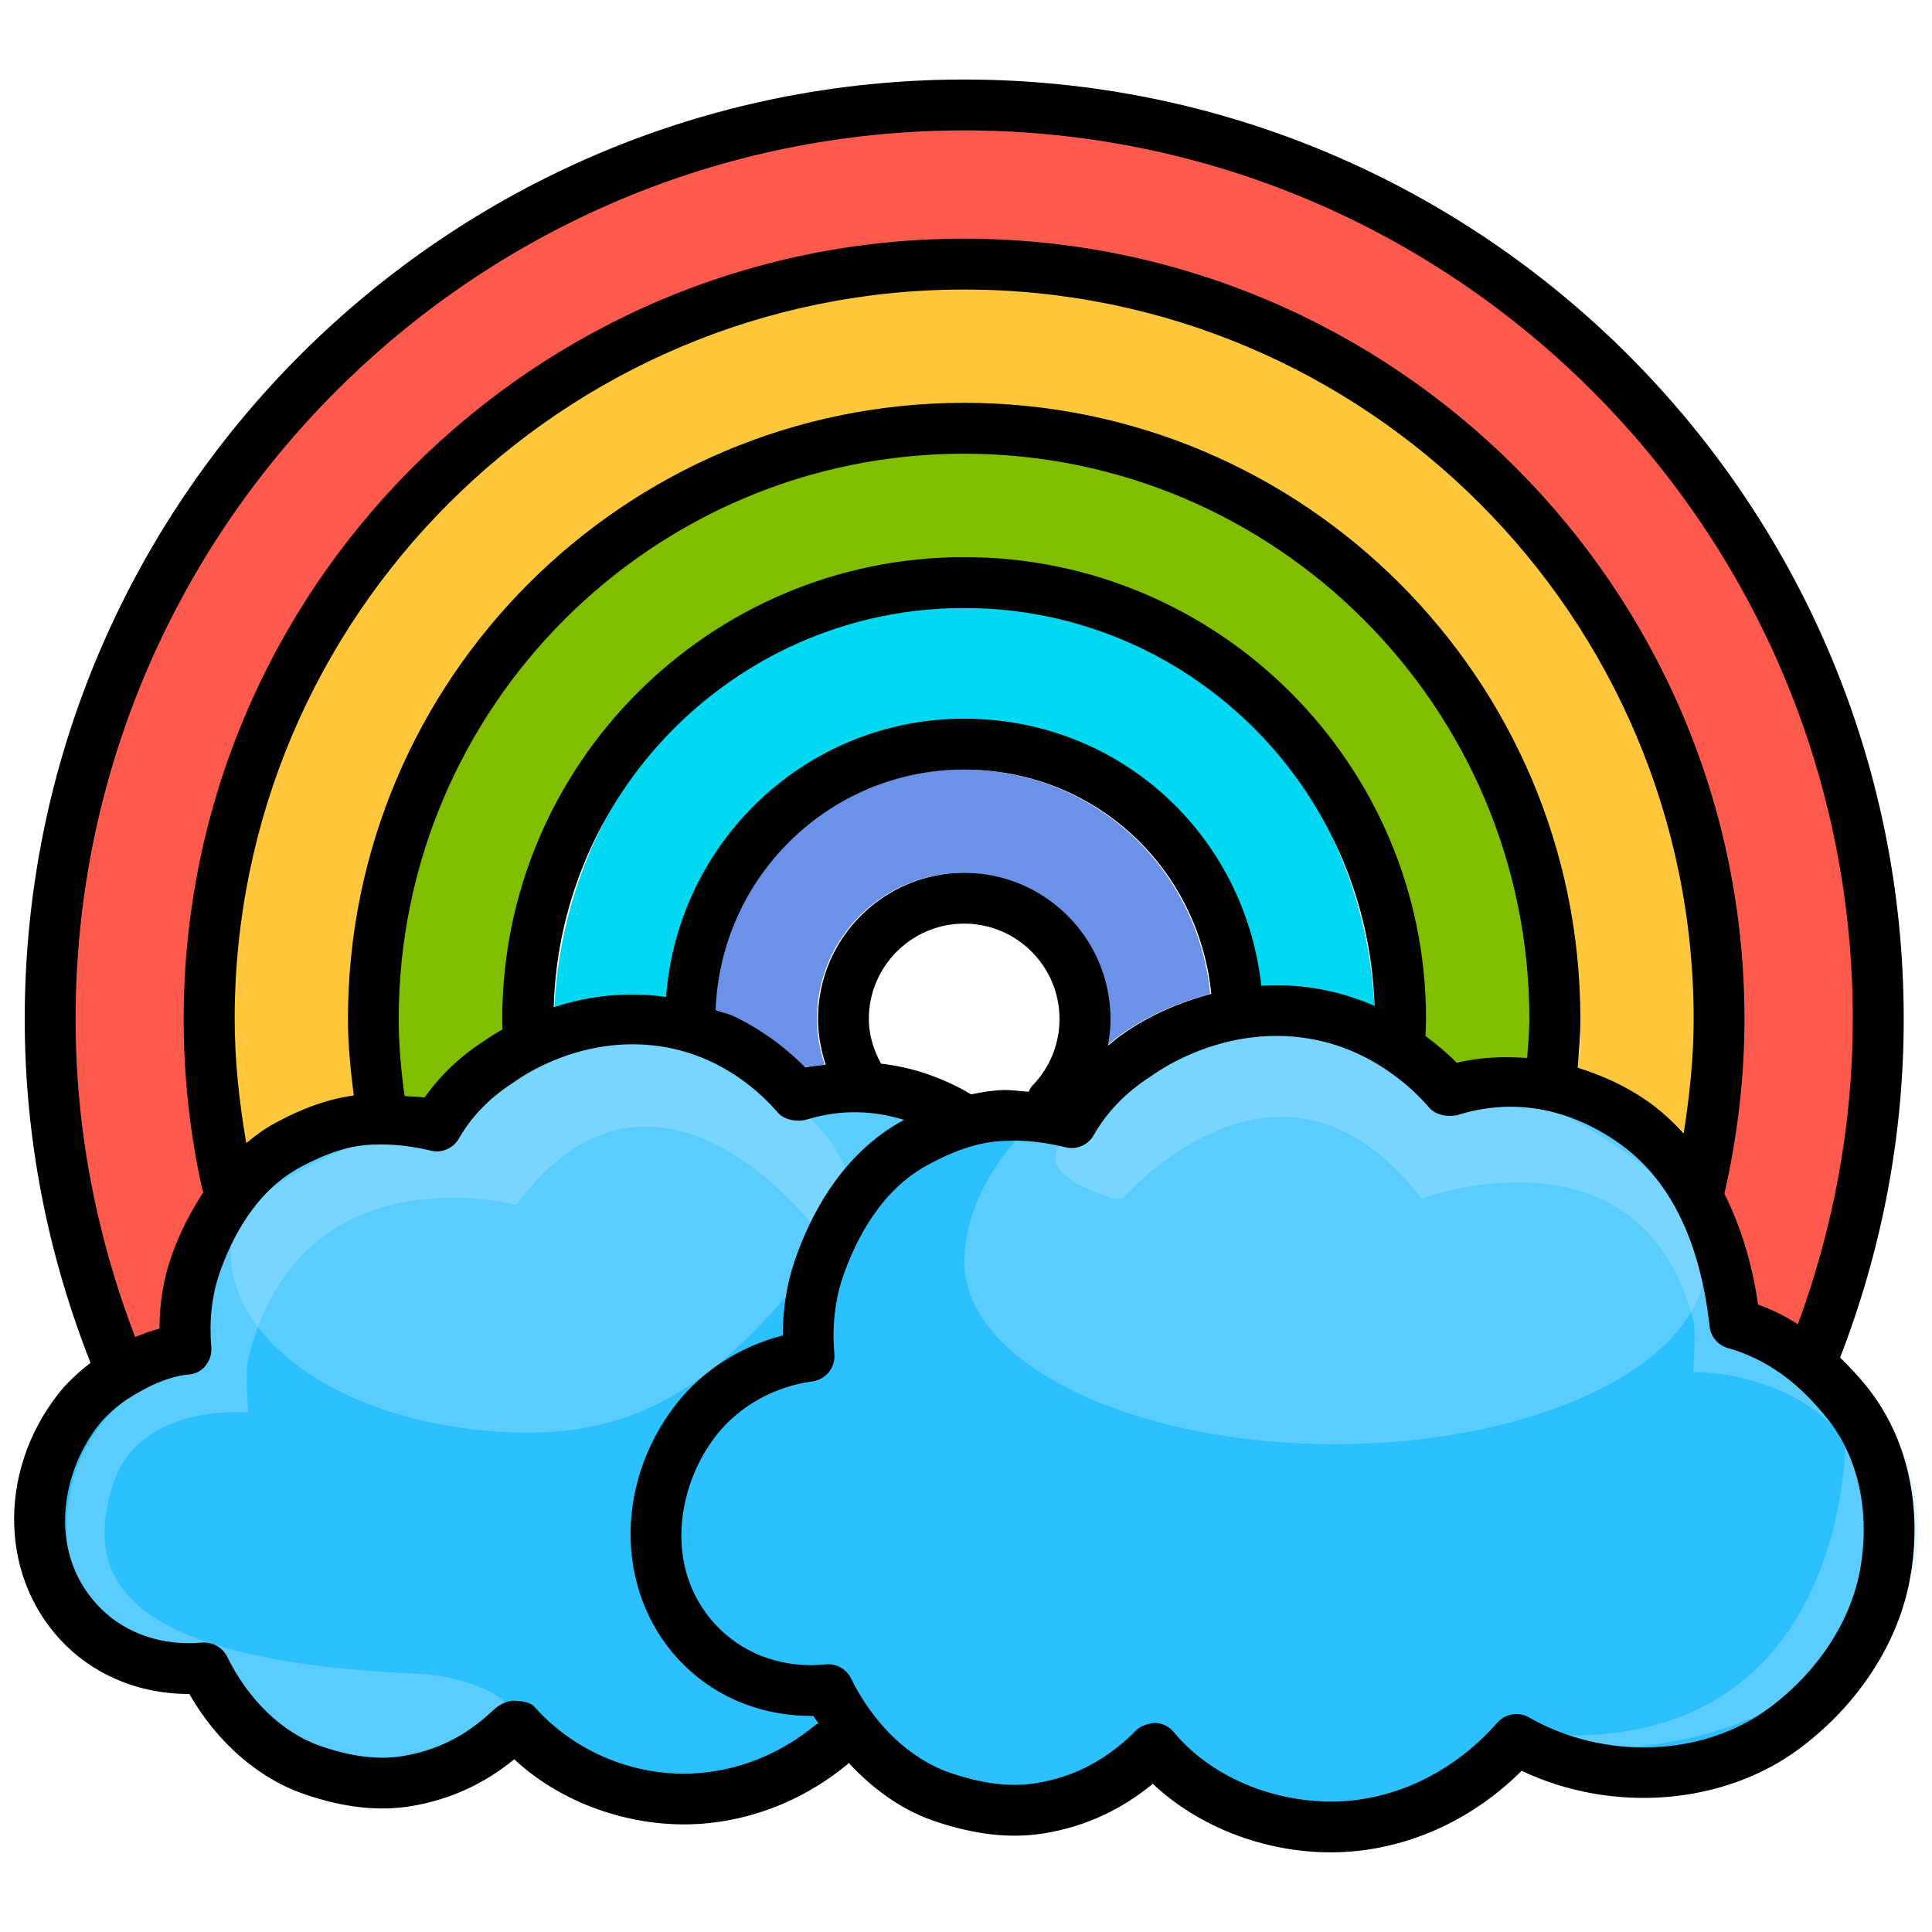
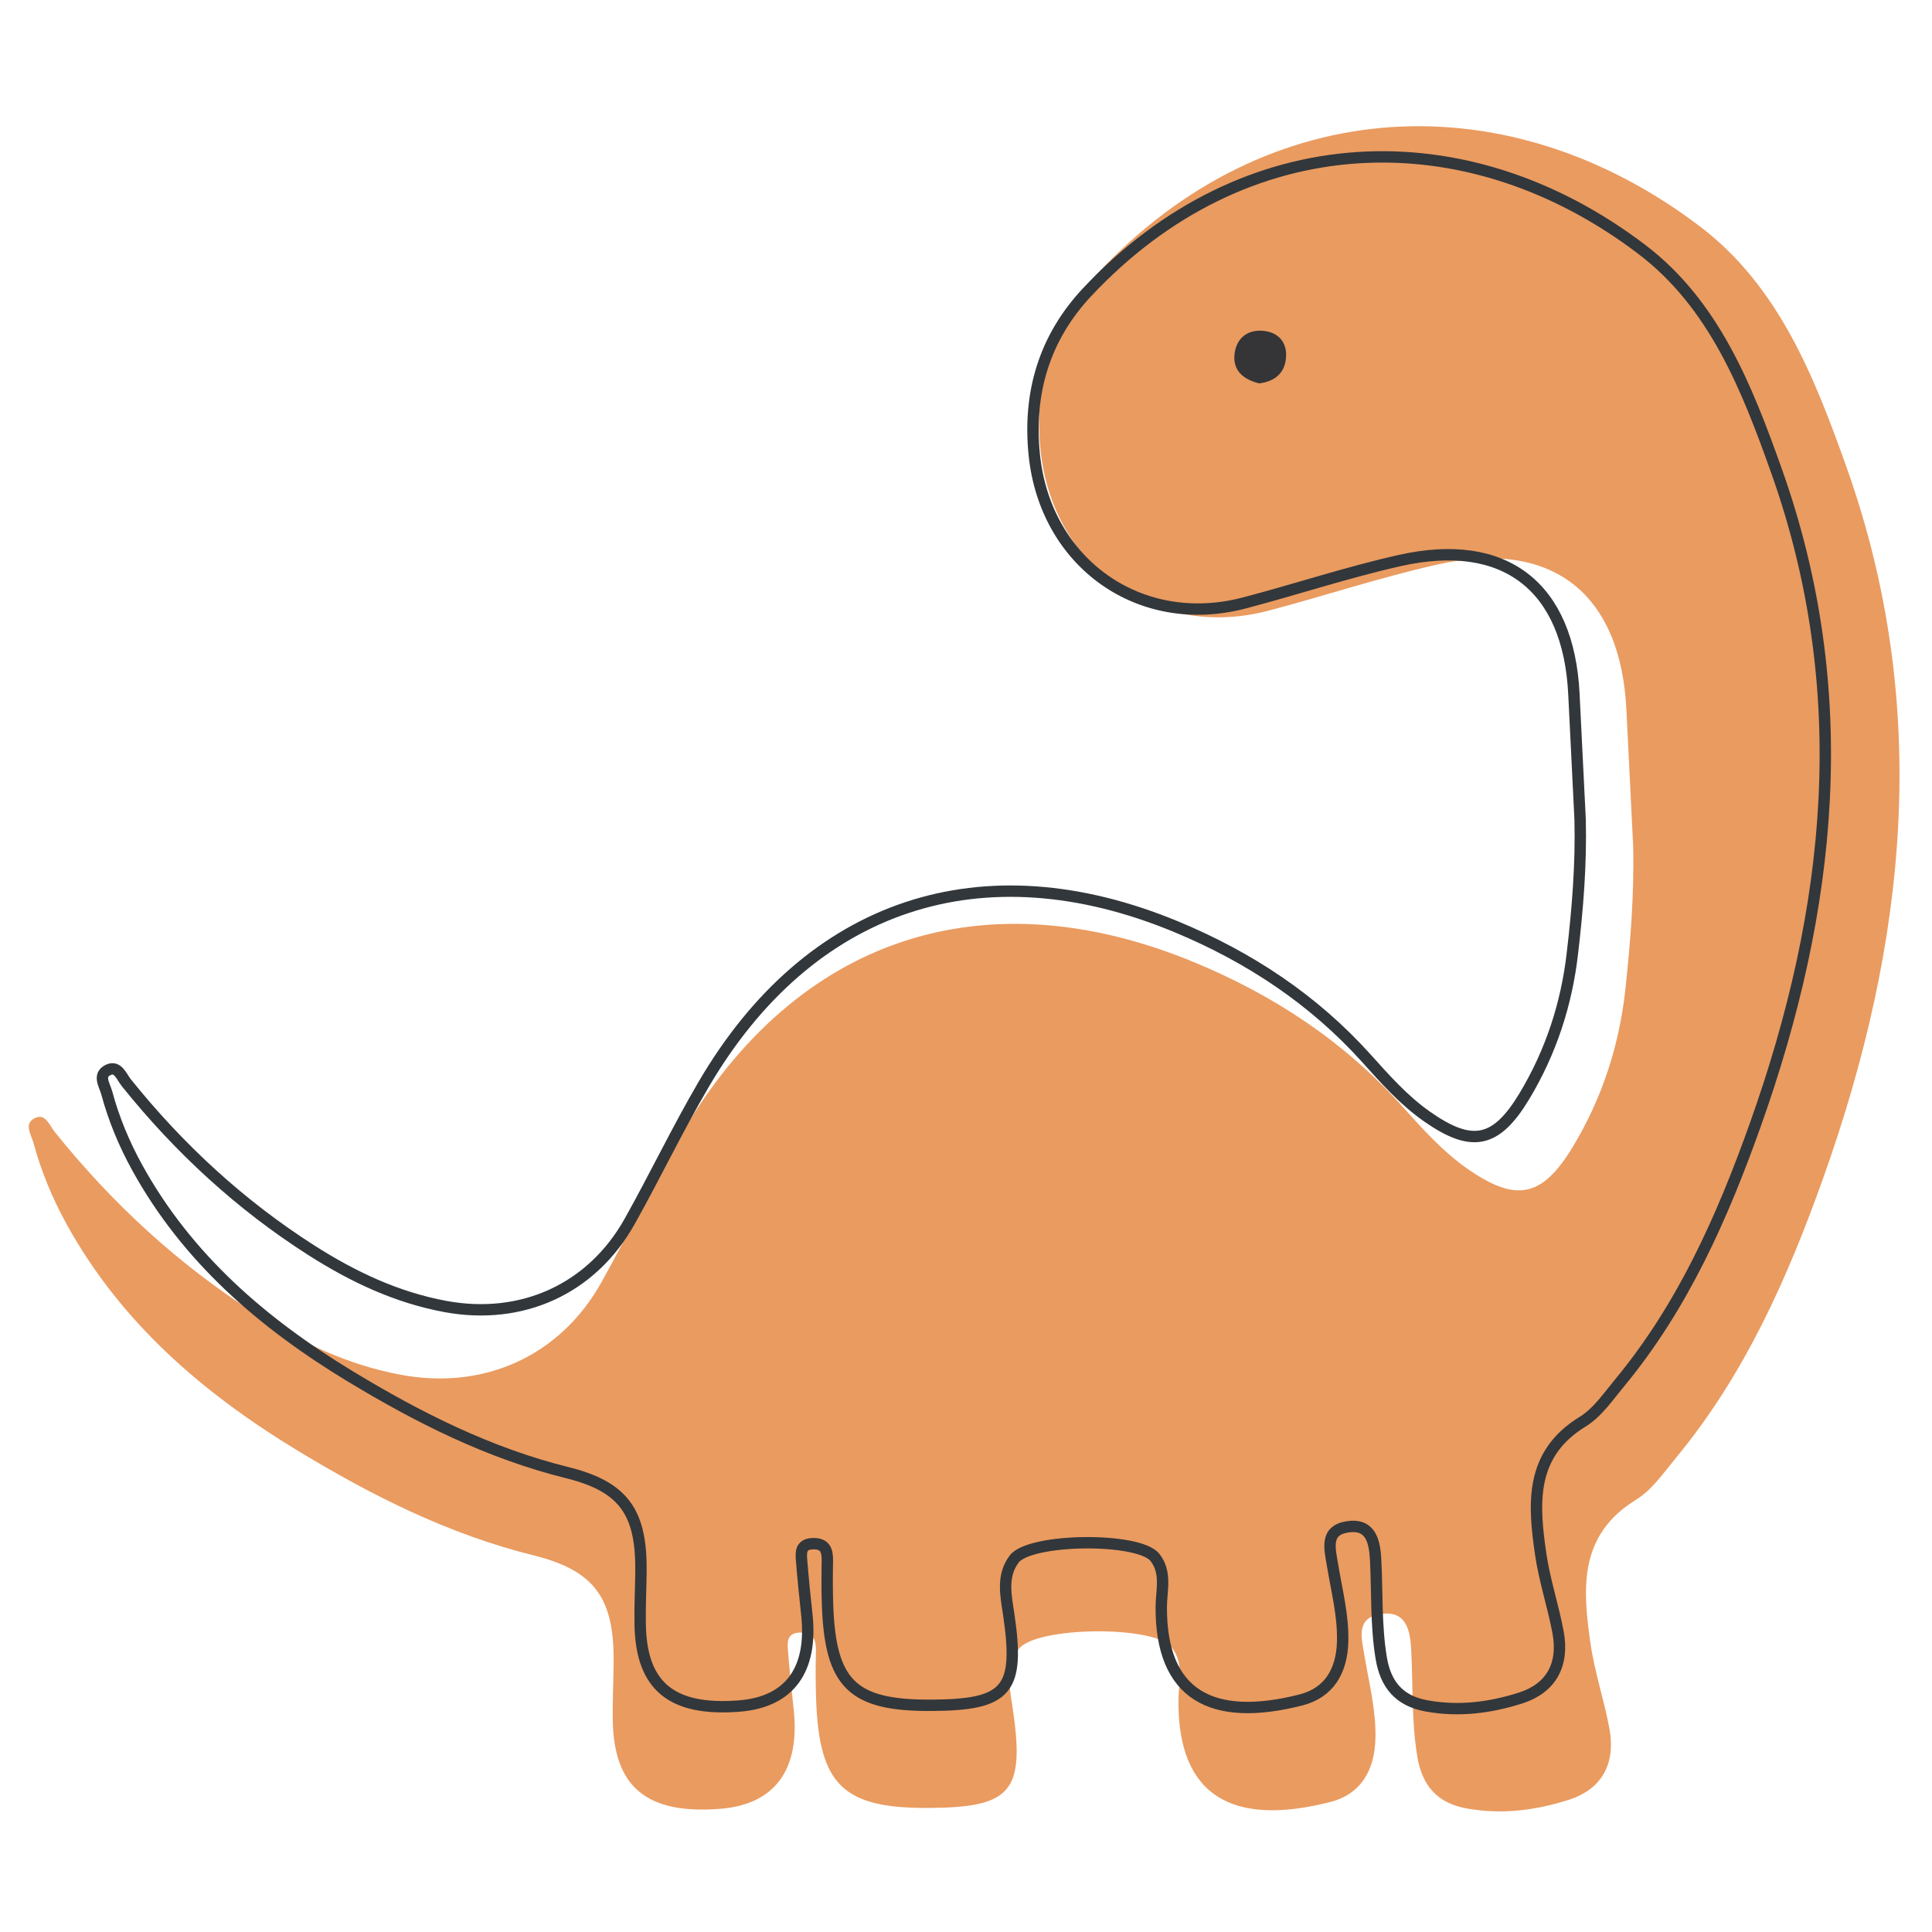
- <svg xmlns="http://www.w3.org/2000/svg" id="Layer_1" style="enable-background:new 0 0 30 30;" version="1.1" viewBox="0 0 30 30" xml:space="preserve">
+ <svg xmlns="http://www.w3.org/2000/svg" version="1.1" id="Capa_1" x="0px" y="0px" viewBox="0 0 283.46 283.46" style="enable-background:new 0 0 283.46 283.46;" xml:space="preserve" width="256px" height="256px">
  <style type="text/css">
- 	.st0{fill:#6C91E8;}
- 	.st1{fill:#82BE00;}
- 	.st2{fill:#FF5A4E;}
- 	.st3{fill:#2CC0FE;}
- 	.st4{opacity:0.33;fill:#B5E7FE;}
- 	.st5{fill:#FFC83C;}
- 	.st6{fill:#00D7F0;}
+ 	.st0{fill:#EA9B60;}
+ 	.st1{fill:none;stroke:#32373B;stroke-width:1.669;stroke-linecap:round;stroke-linejoin:bevel;stroke-miterlimit:10;}
+ 	.st2{fill:#353537;}
</style>
  <g>
-     <path class="st0" d="M14.955,13.553c-1.252,0-2.27,1.019-2.27,2.27c0,0.244,0.045,0.482,0.12,0.71   c-0.106,0.015-0.211,0.018-0.318,0.043c-0.325-0.331-0.708-0.605-1.119-0.8c-0.088-0.042-0.183-0.056-0.273-0.09   c0.074-2.071,1.771-3.736,3.86-3.736c2.014,0,3.639,1.511,3.837,3.483c-0.347,0.09-0.691,0.221-1.023,0.404   c-0.132,0.073-0.257,0.152-0.362,0.228c-0.079,0.05-0.145,0.116-0.22,0.172c0.025-0.135,0.04-0.273,0.04-0.412   C17.226,14.571,16.207,13.553,14.955,13.553z" />
-     <path class="st1" d="M14.944,8.871c-4.099,0-6.789,3.093-6.789,7.192c0,0.056,0.248,0.192-0.609,0.153   c-0.105,0.061-0.232,0.574-0.316,0.635c-0.381,0.243-0.686,0.106-0.937,0.463c-0.104-0.018-0.216-0.014-0.322-0.024   c-0.056-0.409-0.094-0.824-0.094-1.239c0-5.017,4.082-9.099,9.099-9.099s9.098,4.082,9.098,9.099c0,0.212-0.021,0.419-0.035,0.627   c-0.373-0.027-0.75-0.016-1.134,0.076c-0.155-0.159-0.783-0.233-0.96-0.366c0.003-0.09-0.154-0.077-0.154-0.168   C21.79,12.121,19.043,8.871,14.944,8.871z" />
-     <path class="st2" d="M1.033,16.219c0-7.79,6.338-14.484,14.127-14.484c7.79,0,14.127,6.694,14.127,14.484   c0,1.674-0.303,3.301-0.872,4.853c-0.104-0.064-0.208-0.126-0.318-0.18c-0.104-0.049-0.208-0.095-0.315-0.133   c-0.586-0.394-1.05-1.462-1.302-1.971c0.207-0.904,0.37-1.762,0.37-2.703c0-6.841-4.849-12.272-11.689-12.272   c-6.841,0-11.972,5.766-11.972,12.607c0,0.915-0.042,1.216,0.154,2.098c0.004,0.016,0.236,0.232,0.241,0.247   c-0.202,0.307-0.723,1.676-0.858,2.067c-0.12,0.349-0.356-0.089-0.357,0.31c-0.133,0.035-0.261,0.083-0.387,0.134   C1.362,19.662,1.033,17.966,1.033,16.219z" />
-     <path class="st3" d="M13.98,17.091c0,0-0.58-0.609-2.053,0c0,0-2.703-2.972-5.47,0.473c0,0-3.904-0.002-3.927,3.647   c0,0-4.936,2.797,0.928,5.045c0,0,1.772,3.282,4.628,0.657c0,0,3.35,2.689,5.137-0.132c0,0,2.637,3.239,4.483,0.413   c0,0,3.257,3.329,5.667-0.328c0,0,6.272,3.127,5.913-4.174c0,0-0.814-2.253-2.197-2.112c0,0-1.582-4.999-5.018-3.734   c0,0-2.818-2.467-5.349,0.622C16.721,17.468,14.464,16.842,13.98,17.091z" />
-     <path class="st4" d="M17.438,18.61c0,0,2.439-2.849,4.636,0c0,0,3.409-1.264,4.218,1.89c0.05,0.196,0,0.804,0,0.804   s1.507-0.031,2.363,1.052c0,0,0.07,4.97-4.793,4.568c0,0,1.242-1.104-0.259,0.227l0.586-0.03c0,0,3.813,0.525,5.543-2.785   c0,0,0.615-2.734-2.536-3.971c0,0-1.581-5.024-4.814-3.298c0,0-2.844-3.084-5.507,0.402c0,0-1.335,0.582,0.411,1.142" />
-     <path class="st4" d="M12.708,19.132c0,0-2.494-3.387-4.691-0.423c0,0-3.354-0.892-4.162,2.389c-0.05,0.204,0,0.837,0,0.837   s-1.705-0.176-2.109,1.141c-0.402,1.314-0.064,2.718,4.815,2.918C7,26.012,9.146,26.432,7.015,27.526c0,0-0.272-0.228-0.368-0.187   c-1.431,0.613-3.132-0.601-5.468-2.612c0,0-0.826-2.35,1.444-3.41c0,0-0.689-3.609,4.52-4.097c0,0,1.135-2.499,7.8,0.401   c0,0-1.02,0.432-2.084,1.51" />
-     <path class="st4" d="M26.48,19.593c0,1.564-2.576,2.832-5.753,2.832s-5.753-1.268-5.753-2.832s1.852-3.652,5.025-3.501   C22.716,16.221,26.48,18.029,26.48,19.593z" />
-     <path class="st4" d="M12.861,19.434c-1.005,0.979-2.077,2.812-4.639,2.812s-4.639-1.259-4.639-2.812   c0-0.936,1.392-1.408,2.853-2.08c0.964-0.444,1.812-1.291,2.831-1.291C11.829,16.063,14.135,18.192,12.861,19.434z" />
-     <path class="st5" d="M15.161,6.431c-5.276,0-9.569,4.292-9.569,9.569c0,0.398,0.041,0.794,0.09,1.187   c-0.386,0.052-0.78,0.188-1.218,0.426c-0.16,0.086-0.737,0.632-0.88,0.75c-0.109-0.634-0.148-1.906-0.148-2.555   c0-6.246,5.479-11.666,11.725-11.666c6.246,0,11.328,5.613,11.328,11.859c0,0.598-0.063,1.19-0.155,1.775   c-0.176-0.189-0.364-0.364-0.577-0.511c-0.447-0.309-0.99-0.394-1.297-0.49c0.02-0.25,0.077-0.362,0.077-0.617   C24.536,10.881,20.436,6.431,15.161,6.431z" />
-     <path class="st6" d="M19.588,15.453c-0.259-2.489-2.207-4.201-4.615-4.201c-2.454,0-4.447,1.835-4.626,4.386   c-0.575-0.087-1.166-0.033-1.745,0.169c0.098-3.637,2.916-6.566,6.374-6.566c3.45,0,6.263,2.916,6.372,6.543   C20.791,15.526,20.193,15.414,19.588,15.453z" />
-     <path d="M28.994,21.54c-0.138-0.172-0.278-0.321-0.421-0.46c0.649-1.676,0.988-3.441,0.988-5.257   c0-8.044-6.545-14.588-14.589-14.588c-8.044,0-14.588,6.544-14.588,14.588c0,1.847,0.352,3.639,1.022,5.34   c-0.188,0.145-0.364,0.304-0.508,0.49c-0.952,1.224-0.897,2.902,0.13,3.902c0.496,0.484,1.174,0.749,1.894,0.749   c0.006,0,0.012,0,0.018,0c0.43,0.75,1.07,1.31,1.785,1.555c0.614,0.212,1.163,0.271,1.675,0.184   c0.593-0.102,1.115-0.341,1.585-0.725c0.683,0.637,1.662,1.011,2.638,1.011c0.138,0,0.276-0.008,0.413-0.023   c0.772-0.086,1.509-0.402,2.13-0.915c0.006-0.005,0.008-0.012,0.013-0.017c0.381,0.412,0.827,0.73,1.315,0.898   c0.641,0.221,1.212,0.283,1.743,0.192c0.623-0.107,1.169-0.359,1.664-0.765c0.711,0.671,1.737,1.064,2.76,1.064   c0.144,0,0.287-0.008,0.429-0.023c0.946-0.105,1.837-0.544,2.538-1.243c1.403,0.666,3.137,0.536,4.321-0.35   c0.907-0.678,1.531-1.639,1.71-2.637C29.861,23.401,29.617,22.317,28.994,21.54z M1.174,15.823c0-7.608,6.19-13.798,13.798-13.798   c7.609,0,13.798,6.19,13.798,13.798c0,1.635-0.296,3.224-0.852,4.74c-0.101-0.063-0.203-0.123-0.311-0.176   c-0.101-0.048-0.203-0.093-0.308-0.13c-0.094-0.658-0.276-1.225-0.523-1.722c0.202-0.882,0.312-1.793,0.312-2.711   c0-6.682-5.436-12.118-12.118-12.118c-6.682,0-12.118,5.436-12.118,12.118c0,0.894,0.097,1.783,0.289,2.644   c0.004,0.016,0.014,0.027,0.019,0.042c-0.197,0.3-0.372,0.631-0.504,1.013c-0.118,0.341-0.179,0.718-0.18,1.108   c-0.13,0.034-0.255,0.081-0.378,0.131C1.495,19.186,1.174,17.53,1.174,15.823z M15.08,16.993c-0.448-0.265-0.917-0.421-1.4-0.477   c-0.115-0.214-0.189-0.447-0.189-0.693c0-0.817,0.664-1.481,1.481-1.481c0.817,0,1.48,0.664,1.48,1.481   c0,0.385-0.147,0.75-0.415,1.028c-0.029,0.03-0.047,0.066-0.065,0.102c-0.12-0.007-0.233-0.027-0.361-0.028   C15.436,16.928,15.259,16.955,15.08,16.993z M14.972,13.553c-1.252,0-2.27,1.019-2.27,2.27c0,0.244,0.045,0.482,0.12,0.71   c-0.106,0.015-0.211,0.018-0.318,0.043c-0.325-0.331-0.708-0.605-1.119-0.8c-0.088-0.042-0.183-0.056-0.273-0.09   c0.074-2.071,1.771-3.736,3.86-3.736c2.014,0,3.639,1.511,3.837,3.483c-0.347,0.09-0.691,0.221-1.023,0.404   c-0.132,0.073-0.257,0.152-0.362,0.228c-0.079,0.05-0.145,0.116-0.22,0.172c0.025-0.135,0.04-0.273,0.04-0.412   C17.243,14.571,16.224,13.553,14.972,13.553z M19.585,15.306c-0.259-2.35-2.204-4.146-4.613-4.146c-2.454,0-4.45,1.912-4.629,4.321   c-0.575-0.082-1.166-0.031-1.745,0.16c0.098-3.435,2.916-6.2,6.374-6.2c3.45,0,6.263,2.754,6.372,6.179   C20.788,15.375,20.189,15.269,19.585,15.306z M14.972,8.651c-3.955,0-7.173,3.218-7.173,7.173c0,0.054,0.003,0.107,0.004,0.16   c-0.101,0.059-0.202,0.12-0.284,0.179c-0.368,0.234-0.684,0.536-0.926,0.88c-0.101-0.017-0.209-0.014-0.311-0.023   c-0.054-0.395-0.091-0.795-0.091-1.196c0-4.841,3.938-8.779,8.779-8.779s8.778,3.938,8.778,8.779c0,0.204-0.02,0.404-0.034,0.605   c-0.359-0.026-0.723-0.016-1.094,0.074c-0.15-0.153-0.315-0.289-0.486-0.417c0.003-0.087,0.009-0.174,0.009-0.262   C22.145,11.868,18.927,8.651,14.972,8.651z M14.972,6.255c-5.276,0-9.569,4.292-9.569,9.569c0,0.398,0.041,0.794,0.09,1.187   c-0.386,0.052-0.78,0.188-1.218,0.426c-0.16,0.086-0.308,0.195-0.451,0.313c-0.109-0.634-0.18-1.276-0.18-1.926   c0-6.246,5.082-11.328,11.328-11.328c6.246,0,11.327,5.082,11.327,11.328c0,0.598-0.063,1.19-0.155,1.775   c-0.176-0.189-0.364-0.364-0.577-0.511c-0.344-0.237-0.703-0.394-1.069-0.509c0.02-0.25,0.042-0.5,0.042-0.755   C24.541,10.547,20.248,6.255,14.972,6.255z M12.664,26.784c-0.502,0.415-1.095,0.671-1.714,0.739   c-0.961,0.109-1.972-0.261-2.642-1.01c-0.072-0.086-0.213-0.101-0.324-0.104c-0.002-0.001-0.005-0.001-0.008-0.001   c-0.11,0-0.25,0.078-0.325,0.156c-0.414,0.388-0.853,0.611-1.383,0.702c-0.377,0.066-0.797,0.015-1.284-0.151   c-0.591-0.203-1.123-0.71-1.457-1.39c-0.073-0.147-0.23-0.231-0.392-0.219c-0.595,0.054-1.159-0.129-1.554-0.514   c-0.841-0.82-0.658-2.081-0.058-2.853c0.125-0.16,0.282-0.294,0.451-0.412c0.025-0.005,0.48-0.343,0.967-0.385   c0.21-0.018,0.358-0.216,0.34-0.426c-0.035-0.403,0.008-0.796,0.125-1.137c0.188-0.546,0.557-1.275,1.247-1.649   c0.439-0.238,0.807-0.352,1.161-0.357c0.307-0.01,0.589,0.025,0.875,0.094c0.171,0.042,0.349-0.035,0.437-0.189   c0.192-0.336,0.476-0.631,0.838-0.863c0.092-0.067,0.188-0.126,0.286-0.181c0.915-0.502,1.936-0.554,2.798-0.146   c0.388,0.184,0.744,0.457,1.031,0.789c0.102,0.119,0.31,0.149,0.459,0.104c0.508-0.154,1.01-0.143,1.501,0.009   c-0.004,0.002-0.008,0.004-0.013,0.006c-0.951,0.516-1.44,1.467-1.684,2.175c-0.123,0.359-0.187,0.756-0.187,1.166   c-0.66,0.169-1.251,0.548-1.658,1.069c-0.99,1.274-0.932,3.018,0.135,4.06c0.521,0.51,1.228,0.787,1.999,0.779   c0.023,0.041,0.053,0.074,0.078,0.114C12.694,26.769,12.677,26.772,12.664,26.784z M28.884,24.373   c-0.145,0.803-0.657,1.585-1.406,2.144c-1.022,0.764-2.558,0.824-3.736,0.151c-0.16-0.094-0.368-0.059-0.493,0.082   c-0.6,0.684-1.397,1.113-2.245,1.207c-1.012,0.106-2.078-0.276-2.714-0.987l-0.07-0.081c-0.073-0.085-0.179-0.134-0.291-0.137   c-0.1,0.014-0.219,0.043-0.296,0.125l-0.071,0.071c-0.436,0.408-0.898,0.643-1.457,0.738c-0.4,0.069-0.842,0.017-1.354-0.159   c-0.624-0.215-1.184-0.749-1.536-1.464c-0.072-0.147-0.228-0.234-0.392-0.219c-0.625,0.067-1.223-0.137-1.64-0.543   c-0.888-0.866-0.696-2.197-0.063-3.01c0.352-0.452,0.897-0.759,1.496-0.841c0.208-0.029,0.358-0.216,0.34-0.425   c-0.037-0.425,0.009-0.839,0.132-1.197c0.198-0.575,0.586-1.343,1.314-1.737c0.461-0.251,0.85-0.37,1.223-0.376   c0.325-0.015,0.616,0.027,0.922,0.1c0.171,0.043,0.349-0.035,0.436-0.188c0.202-0.357,0.502-0.667,0.881-0.91   c0.098-0.069,0.199-0.133,0.303-0.191c0.964-0.528,2.036-0.584,2.944-0.152c0.408,0.194,0.783,0.48,1.086,0.83   c0.102,0.117,0.309,0.15,0.461,0.103c0.833-0.255,1.684-0.107,2.46,0.429c0.8,0.553,1.28,1.515,1.429,2.861   c0.017,0.16,0.131,0.293,0.286,0.336c0.146,0.041,0.289,0.095,0.428,0.163c0.416,0.203,0.761,0.493,1.117,0.936   C28.859,22.633,29.043,23.486,28.884,24.373z" />
+     <path class="st0" d="M239.61,124.04c-0.33-6.65-0.66-13.31-0.99-19.96c-0.85-17.1-10.97-25.01-27.74-21.25   c-8.33,1.87-16.48,4.58-24.74,6.76c-16.64,4.39-31.71-6.35-33.48-23.59c-1.02-9.92,1.64-18.67,8.37-25.88   c25.09-26.83,60.44-28.14,88.42-6.87c11.52,8.76,16.76,22.05,21.47,35.3c12.52,35.19,8.84,69.89-3.41,104.26   c-5.24,14.69-11.53,28.88-21.59,41.05c-1.82,2.2-3.54,4.74-5.88,6.18c-8.45,5.18-7.84,13.05-6.69,21.05c0.6,4.22,2,8.32,2.78,12.52   c0.95,5.15-1.1,8.9-5.95,10.45c-4.85,1.56-9.85,2.2-15,1.27c-4.38-0.8-6.54-3.4-7.24-7.63c-0.86-5.2-0.62-10.44-0.89-15.66   c-0.15-2.88-0.75-5.82-4.5-5.23c-3.64,0.57-2.8,3.48-2.37,6.05c0.67,4.06,1.73,8.05,1.62,12.23c-0.12,4.69-2.16,8.17-6.67,9.31   c-14.21,3.61-22.33-0.81-22.23-14.89c0.02-2.62,0.87-5.44-1.01-7.83c-2.56-3.25-19.95-3.06-22.43,0.27   c-2.02,2.71-1.31,5.81-0.87,8.75c1.79,12.12-0.15,14.48-12.27,14.56c-12.57,0.08-16.13-3.32-16.58-15.89   c-0.09-2.38-0.08-4.76-0.03-7.14c0.03-1.67-0.39-2.78-2.35-2.71c-1.92,0.07-1.85,1.41-1.75,2.69c0.23,2.84,0.51,5.68,0.83,8.52   c0.99,8.92-2.76,14.03-10.79,14.66c-10.65,0.83-15.53-3.11-15.74-12.8c-0.06-2.85,0.09-5.71,0.12-8.57   c0.11-9.36-2.62-13.56-11.72-15.81c-12.5-3.1-23.77-8.78-34.63-15.37c-13.88-8.42-25.95-18.77-33.93-33.27   c-2.07-3.77-3.71-7.71-4.83-11.86c-0.35-1.28-1.55-2.93,0.32-3.72c1.46-0.62,2.04,1.16,2.78,2.07   c8.41,10.48,18.17,19.49,29.51,26.71c6.59,4.2,13.55,7.51,21.35,8.95c12.13,2.24,23.29-2.73,29.35-13.57   c4.02-7.19,7.6-14.65,11.75-21.76c16.88-28.88,44.46-38.01,75.4-25.14c11.59,4.82,21.82,11.57,30.26,20.96   c2.97,3.3,5.93,6.65,9.59,9.22c7.18,5.04,11.02,4.29,15.53-3.17c4.24-7.01,6.76-14.71,7.68-22.81   C239.21,138.34,239.79,131.21,239.61,124.04z" />
+     <path class="st1" d="M231.83,120.18c-0.3-6.13-0.61-12.25-0.91-18.38c-0.78-15.75-10.1-23.03-25.55-19.56   c-7.67,1.72-15.17,4.22-22.79,6.22c-15.32,4.04-29.2-5.84-30.83-21.72c-0.94-9.14,1.51-17.19,7.71-23.83   c23.1-24.71,55.66-25.91,81.42-6.32c10.61,8.06,15.43,20.3,19.77,32.51c11.53,32.41,8.14,64.36-3.14,96   c-4.82,13.53-10.62,26.6-19.89,37.8c-1.67,2.02-3.26,4.37-5.42,5.69c-7.78,4.77-7.22,12.02-6.16,19.38   c0.56,3.89,1.84,7.66,2.56,11.53c0.88,4.74-1.02,8.19-5.47,9.62c-4.47,1.43-9.07,2.03-13.81,1.17c-4.04-0.73-6.02-3.13-6.67-7.03   c-0.79-4.79-0.57-9.62-0.82-14.42c-0.14-2.65-0.69-5.36-4.14-4.82c-3.35,0.52-2.58,3.2-2.19,5.57c0.61,3.73,1.59,7.41,1.49,11.26   c-0.11,4.32-1.99,7.52-6.14,8.57c-13.09,3.32-20.56-0.74-20.47-13.71c0.02-2.41,0.81-5-0.93-7.21c-2.36-2.99-18.37-2.82-20.66,0.25   c-1.86,2.49-1.2,5.35-0.8,8.05c1.65,11.16-0.14,13.33-11.3,13.4c-11.57,0.07-14.85-3.06-15.27-14.64   c-0.08-2.19-0.07-4.39-0.03-6.58c0.03-1.54-0.36-2.56-2.17-2.49c-1.77,0.06-1.71,1.29-1.61,2.47c0.21,2.62,0.47,5.23,0.76,7.85   c0.91,8.21-2.54,12.92-9.94,13.5c-9.81,0.76-14.3-2.87-14.5-11.79c-0.06-2.63,0.08-5.26,0.11-7.89c0.1-8.62-2.41-12.48-10.79-14.56   c-11.51-2.85-21.88-8.09-31.89-14.15c-12.78-7.75-23.89-17.29-31.24-30.63c-1.91-3.47-3.42-7.1-4.45-10.92   c-0.32-1.18-1.42-2.7,0.3-3.43c1.34-0.57,1.88,1.06,2.56,1.91c7.75,9.65,16.73,17.94,27.17,24.6c6.07,3.87,12.47,6.91,19.66,8.24   c11.17,2.06,21.44-2.51,27.03-12.5c3.71-6.62,6.99-13.49,10.82-20.04c15.54-26.59,40.94-35,69.43-23.15   c10.67,4.44,20.09,10.66,27.86,19.3c2.73,3.04,5.46,6.12,8.83,8.49c6.61,4.64,10.15,3.95,14.3-2.92c3.9-6.46,6.22-13.55,7.07-21.01   C231.47,133.34,232,126.77,231.83,120.18z" />
+     <path class="st2" d="M184.75,56.25c-2.27-0.55-3.87-1.84-3.63-4.23c0.23-2.3,1.82-3.71,4.22-3.48c2.16,0.2,3.48,1.6,3.35,3.83   C188.55,54.72,187.05,55.97,184.75,56.25z" />
  </g>
</svg>
